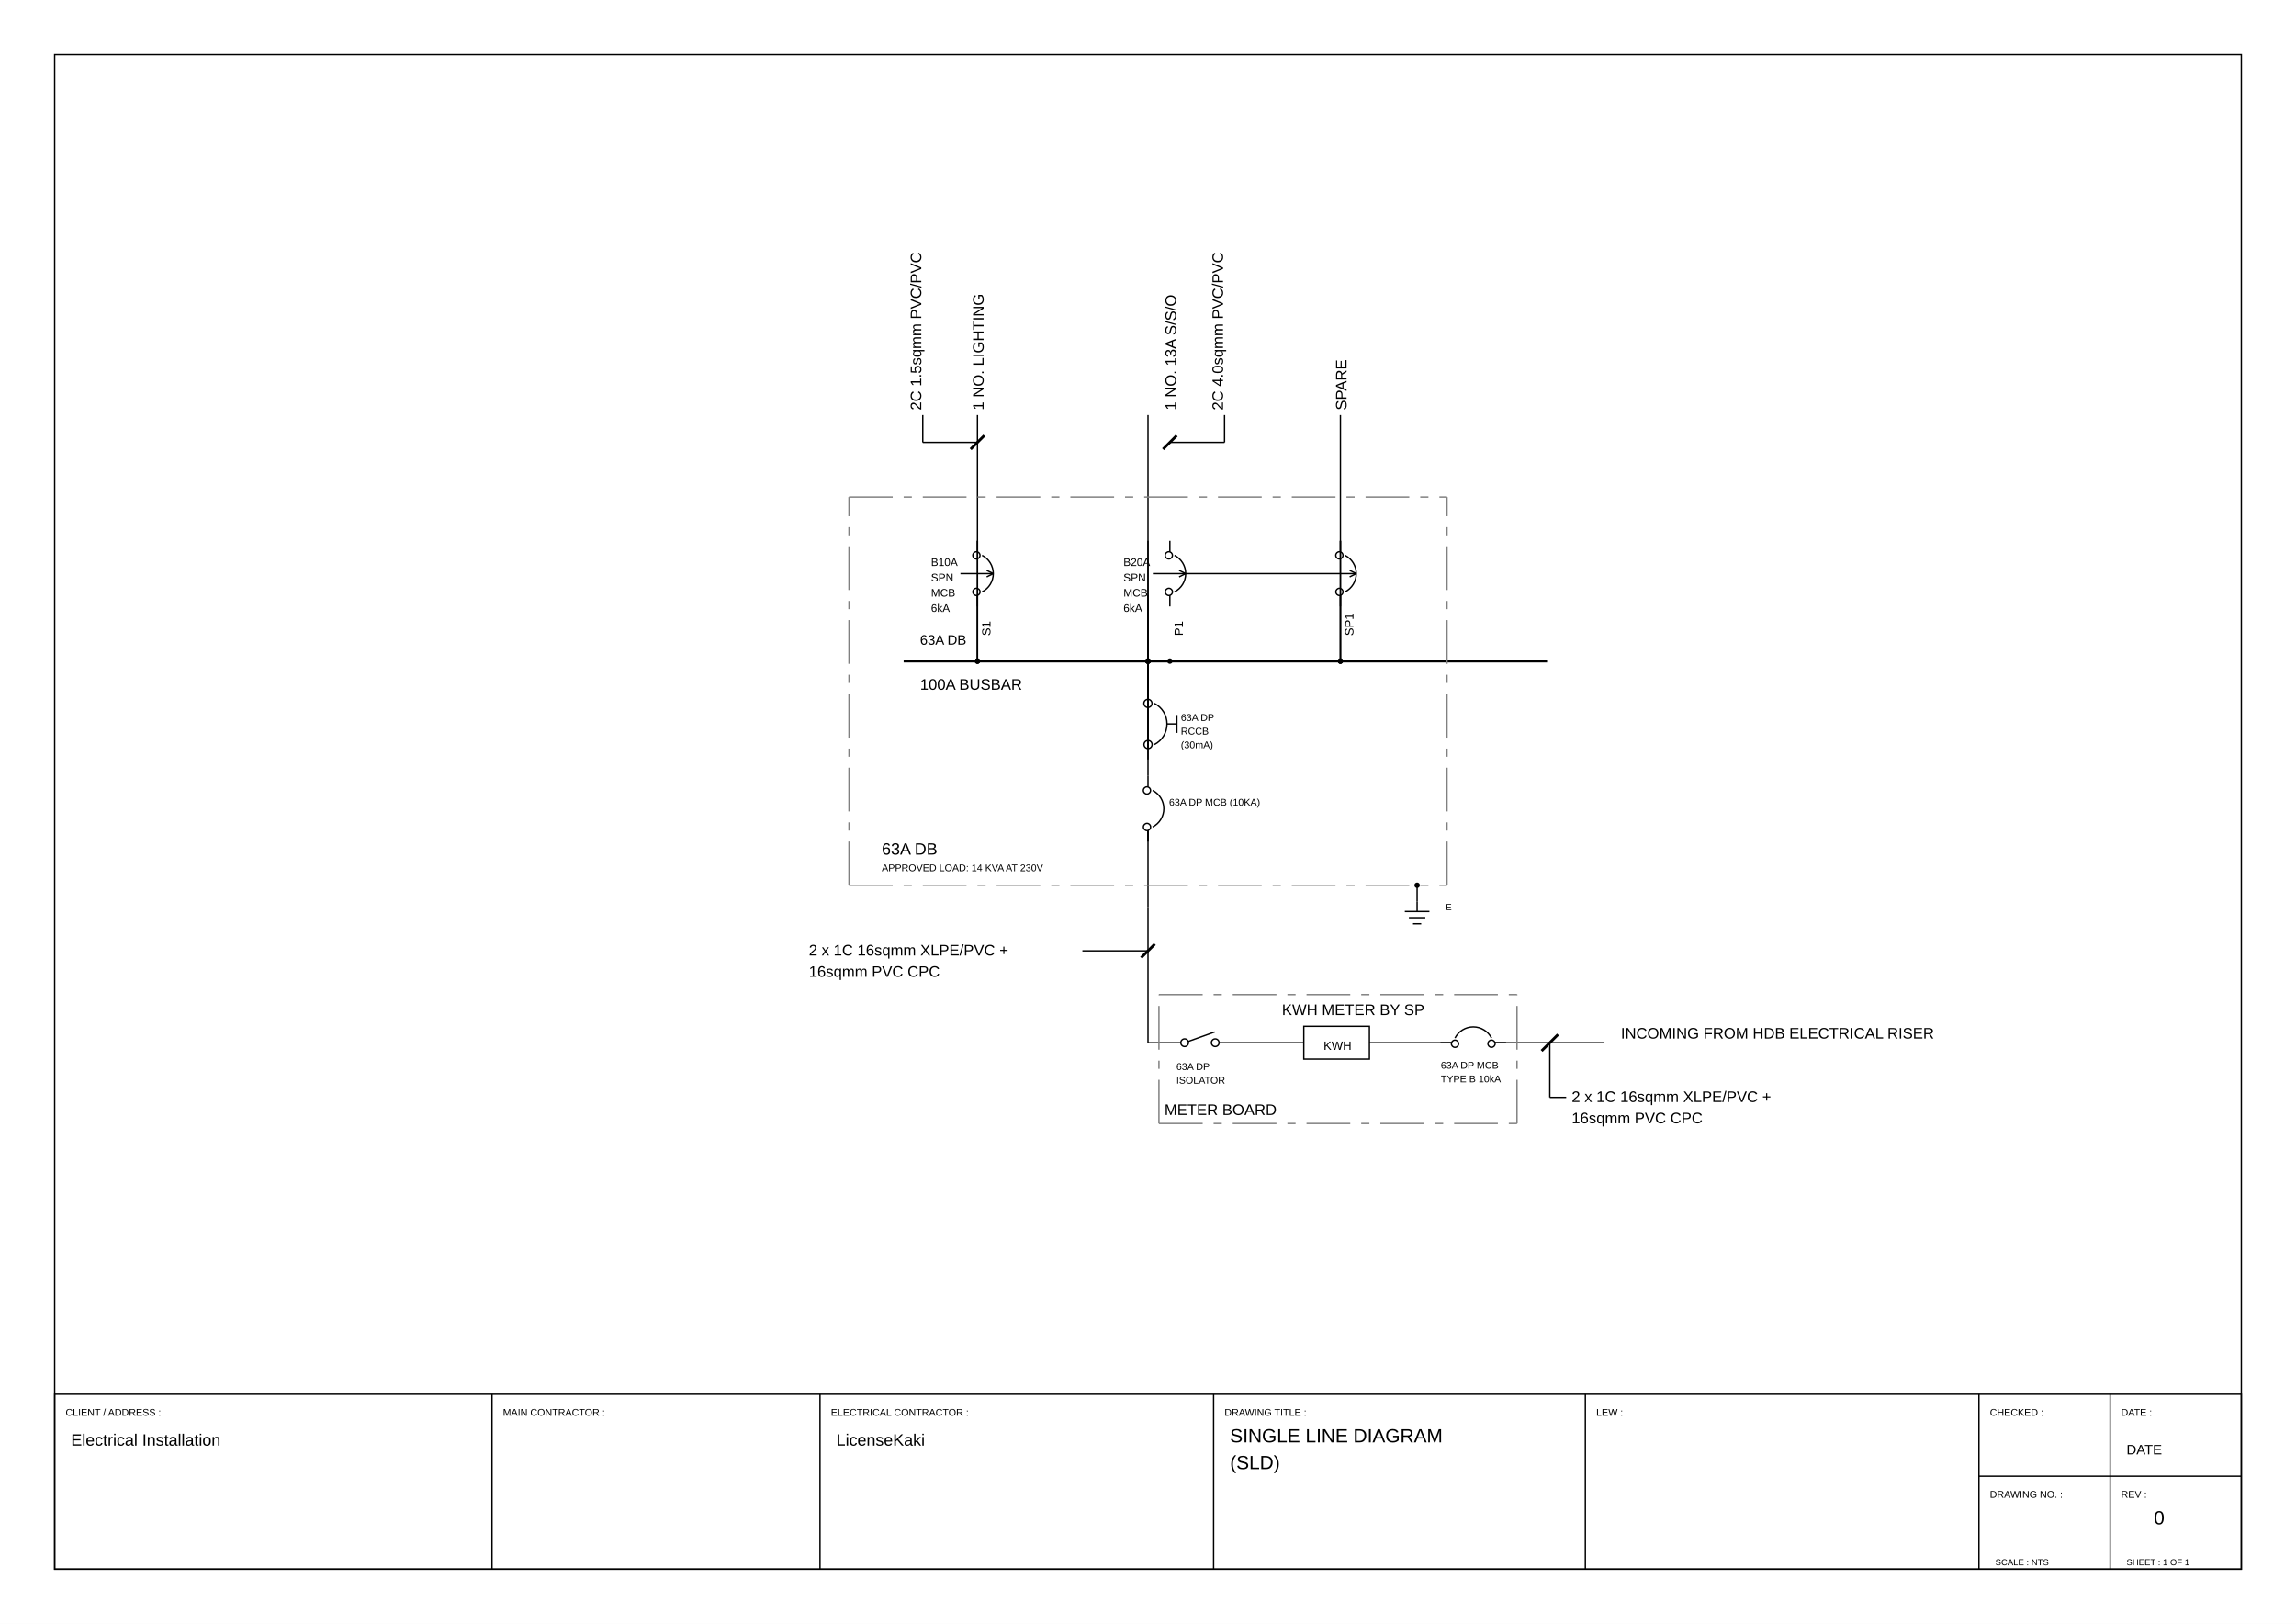
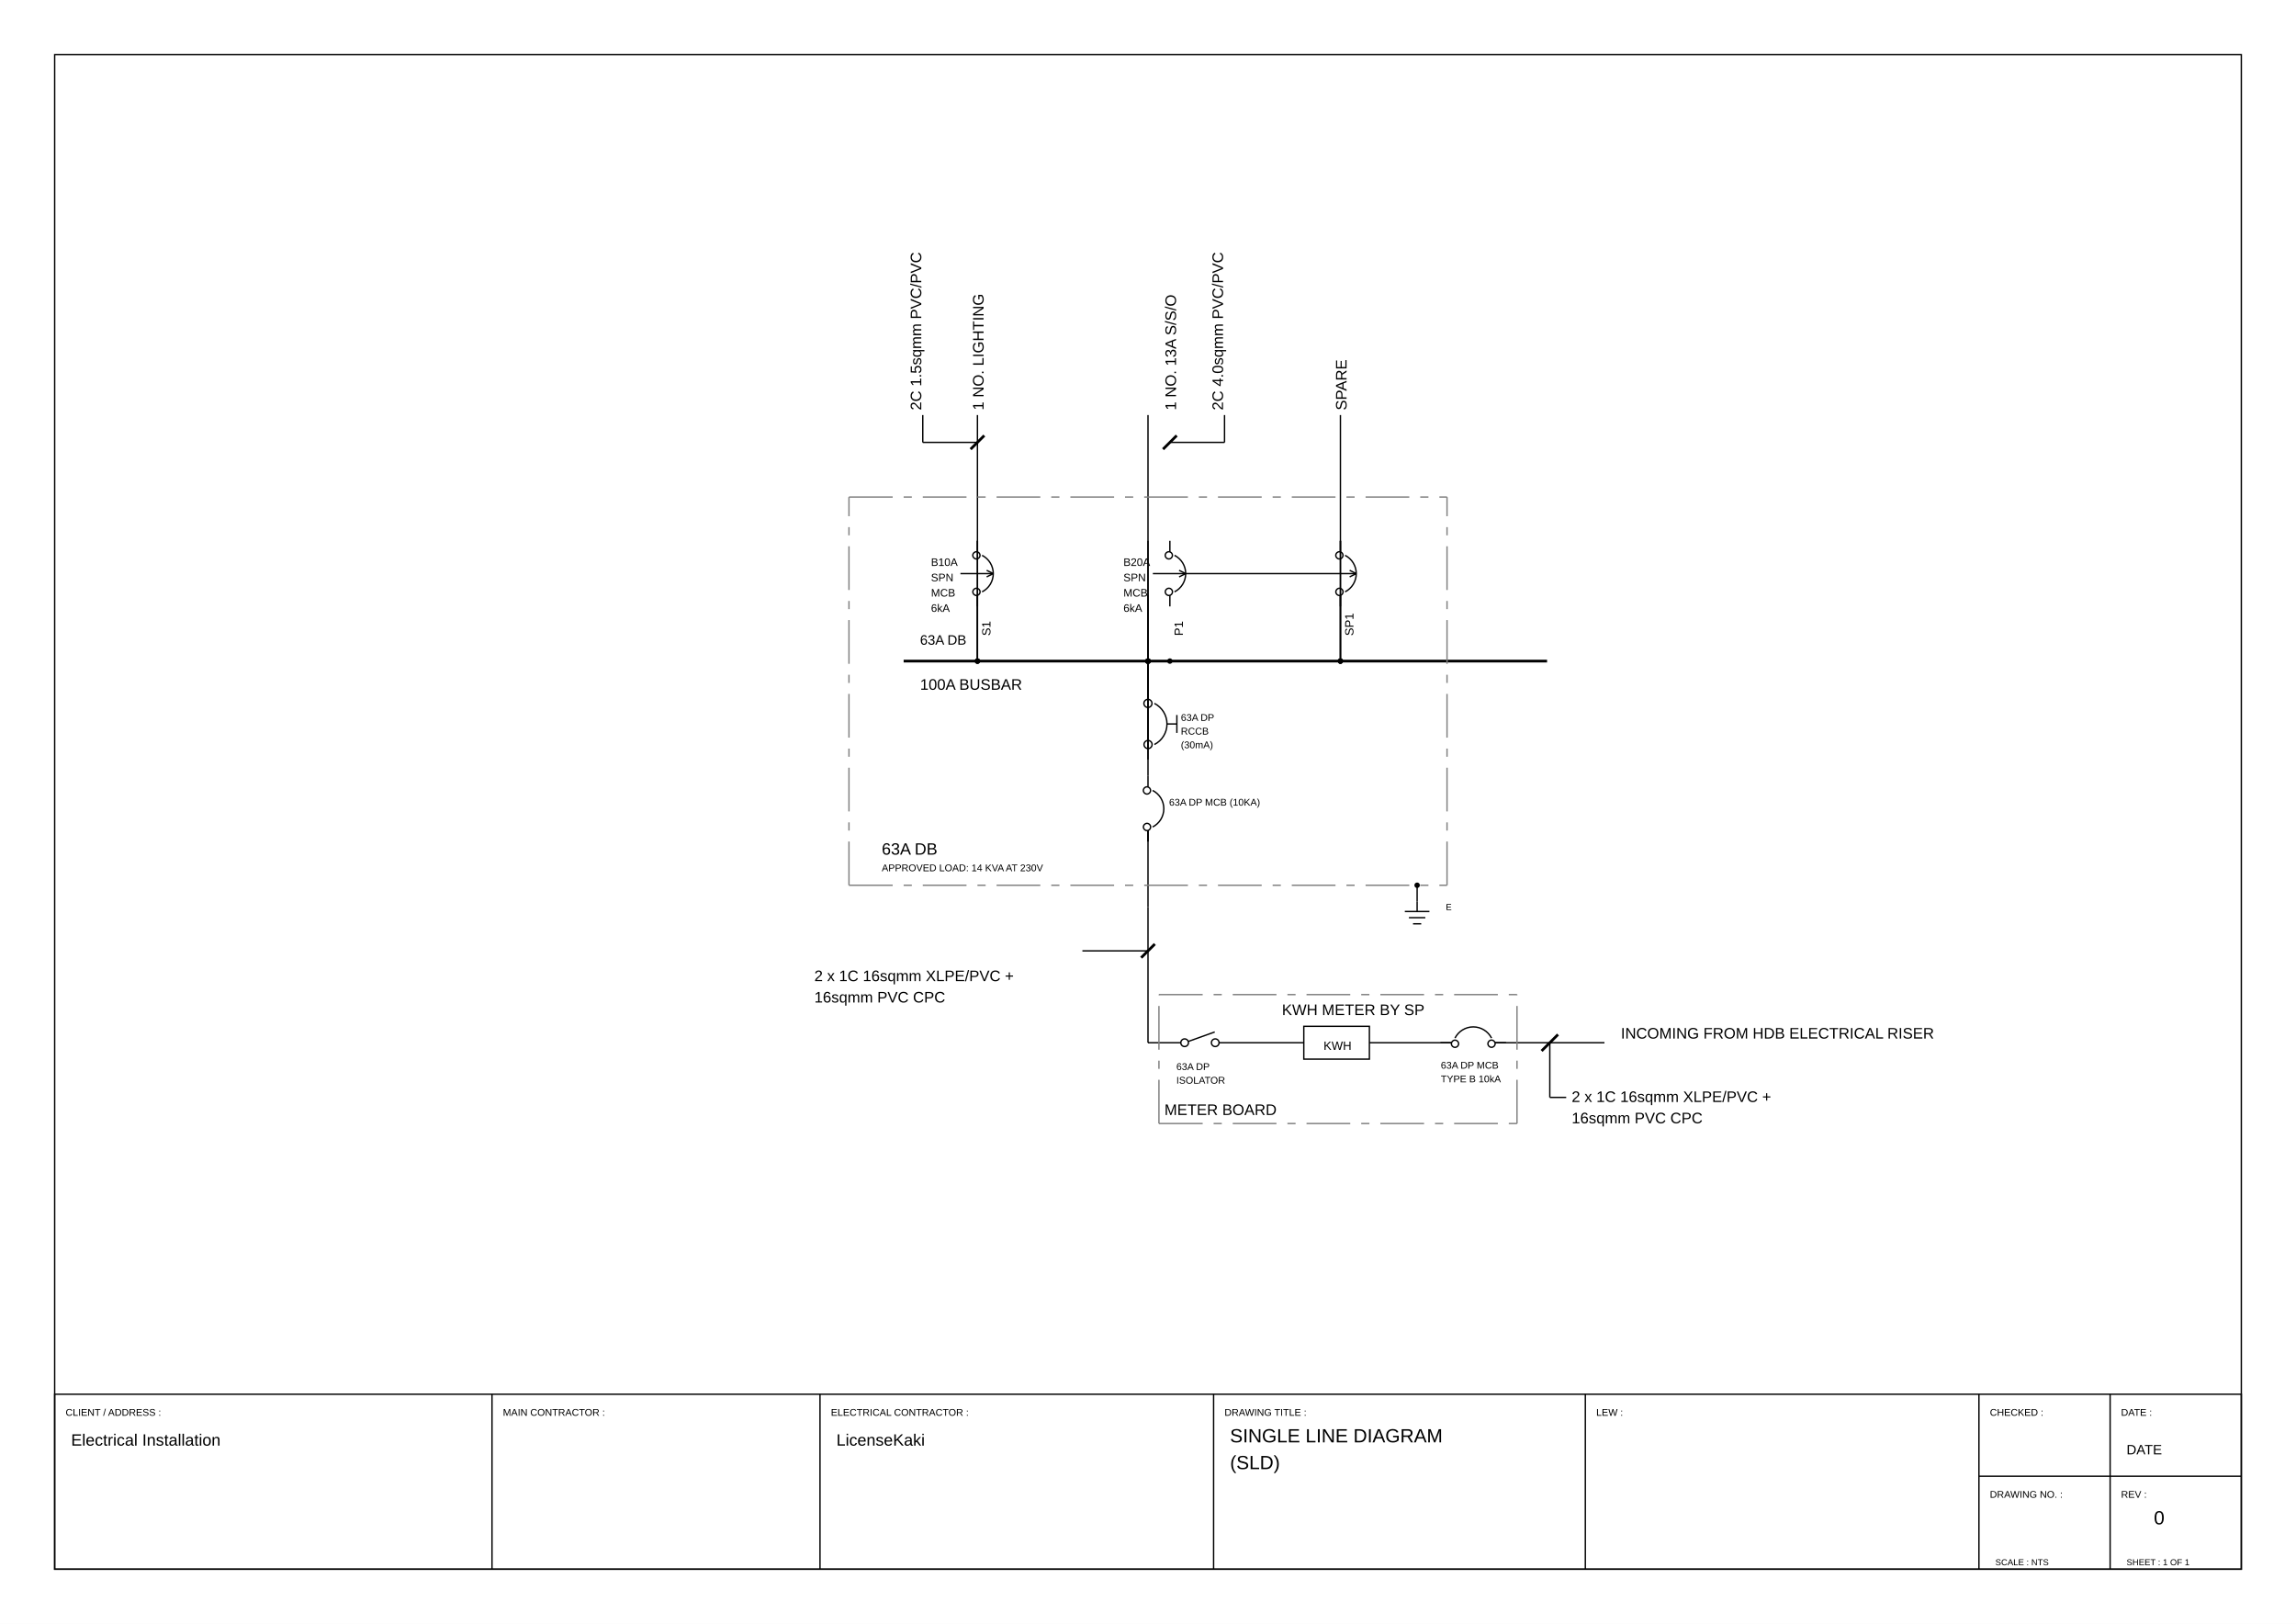
<svg xmlns="http://www.w3.org/2000/svg" viewBox="0 0 420.0 297.0" width="420.0mm" height="297.0mm">
  <rect width="420.0" height="297.0" fill="white" />
  <polygon points="10.00,287.00 410.00,287.00 410.00,10.00 10.00,10.00" stroke="#000000" stroke-width="0.25" fill="none" />
  <polygon points="10.00,287.00 410.00,287.00 410.00,255.00 10.00,255.00" stroke="#000000" stroke-width="0.25" fill="none" />
  <line x1="90.00" y1="255.00" x2="90.00" y2="287.00" stroke="#000000" stroke-width="0.25" fill="none" />
  <line x1="150.00" y1="255.00" x2="150.00" y2="287.00" stroke="#000000" stroke-width="0.25" fill="none" />
  <line x1="222.00" y1="255.00" x2="222.00" y2="287.00" stroke="#000000" stroke-width="0.25" fill="none" />
  <line x1="290.00" y1="255.00" x2="290.00" y2="287.00" stroke="#000000" stroke-width="0.25" fill="none" />
  <line x1="362.00" y1="255.00" x2="362.00" y2="287.00" stroke="#000000" stroke-width="0.25" fill="none" />
  <line x1="362.00" y1="270.00" x2="410.00" y2="270.00" stroke="#000000" stroke-width="0.25" fill="none" />
  <line x1="386.00" y1="255.00" x2="386.00" y2="287.00" stroke="#000000" stroke-width="0.25" fill="none" />
  <text x="12.00" y="258.94" font-family="Arial, Helvetica, sans-serif" font-size="1.8" fill="#000000">CLIENT / ADDRESS :</text>
  <text x="92.00" y="258.94" font-family="Arial, Helvetica, sans-serif" font-size="1.8" fill="#000000">MAIN CONTRACTOR :</text>
  <text x="152.00" y="258.94" font-family="Arial, Helvetica, sans-serif" font-size="1.8" fill="#000000">ELECTRICAL CONTRACTOR :</text>
  <text x="224.00" y="258.94" font-family="Arial, Helvetica, sans-serif" font-size="1.8" fill="#000000">DRAWING TITLE :</text>
  <text x="292.00" y="258.94" font-family="Arial, Helvetica, sans-serif" font-size="1.8" fill="#000000">LEW :</text>
  <text x="364.00" y="258.94" font-family="Arial, Helvetica, sans-serif" font-size="1.8" fill="#000000">CHECKED :</text>
  <text x="388.00" y="258.94" font-family="Arial, Helvetica, sans-serif" font-size="1.8" fill="#000000">DATE :</text>
  <text x="364.00" y="273.94" font-family="Arial, Helvetica, sans-serif" font-size="1.8" fill="#000000">DRAWING NO. :</text>
  <text x="388.00" y="273.94" font-family="Arial, Helvetica, sans-serif" font-size="1.8" fill="#000000">REV :</text>
  <circle cx="222.30" cy="190.71" r="0.70" stroke="#000000" stroke-width="0.25" fill="none" />
  <circle cx="216.70" cy="190.71" r="0.70" stroke="#000000" stroke-width="0.25" fill="none" />
  <polyline points="217.36,190.48 222.21,188.74" stroke="#000000" stroke-width="0.25" fill="none" />
  <text x="215.18" y="195.70" font-family="Arial, Helvetica, sans-serif" font-size="1.8" fill="#000000">
    <tspan x="215.18">63A DP</tspan>
    <tspan x="215.18" dy="2.5">ISOLATOR</tspan>
  </text>
  <polygon points="238.50,187.71 250.50,187.71 250.50,193.71 238.50,193.71" stroke="#000000" stroke-width="0.25" fill="none" />
  <text x="242.10" y="192.02" font-family="Arial, Helvetica, sans-serif" font-size="2.2" fill="#000000">KWH</text>
  <text x="234.50" y="185.65" font-family="Arial, Helvetica, sans-serif" font-size="2.8" fill="#000000">KWH METER BY SP</text>
  <path d="M 272.84,189.86 A 3.75,3.75 0 0,0 266.16,189.86" stroke="#000000" stroke-width="0.25" fill="none" />
  <circle cx="266.16" cy="190.90" r="0.66" stroke="#000000" stroke-width="0.25" fill="none" />
  <circle cx="272.84" cy="190.89" r="0.66" stroke="#000000" stroke-width="0.25" fill="none" />
  <line x1="265.50" y1="190.71" x2="263.50" y2="190.71" stroke="#000000" stroke-width="0.25" fill="none" />
  <line x1="273.50" y1="190.71" x2="275.50" y2="190.71" stroke="#000000" stroke-width="0.25" fill="none" />
  <text x="263.56" y="195.45" font-family="Arial, Helvetica, sans-serif" font-size="1.8" fill="#000000">
    <tspan x="263.56">63A DP MCB</tspan>
    <tspan x="263.56" dy="2.5">TYPE B 10kA</tspan>
  </text>
  <text x="296.50" y="189.95" font-family="Arial, Helvetica, sans-serif" font-size="2.8" fill="#000000">INCOMING FROM HDB ELECTRICAL RISER</text>
  <text x="287.50" y="201.55" font-family="Arial, Helvetica, sans-serif" font-size="2.8" fill="#000000">
    <tspan x="287.50">2 x 1C 16sqmm XLPE/PVC +</tspan>
    <tspan x="287.50" dy="3.9">16sqmm PVC CPC</tspan>
  </text>
-   <text x="147.96" y="174.75" font-family="Arial, Helvetica, sans-serif" font-size="2.8" fill="#000000">
-     <tspan x="147.96">2 x 1C 16sqmm XLPE/PVC +</tspan>
-     <tspan x="147.96" dy="3.9">16sqmm PVC CPC</tspan>
-   </text>
  <text x="213.00" y="203.93" font-family="Arial, Helvetica, sans-serif" font-size="2.8" fill="#000000">METER BOARD</text>
  <path d="M 210.85,151.25 A 3.75,3.75 0 0,0 210.85,144.57" stroke="#000000" stroke-width="0.25" fill="none" />
  <circle cx="209.81" cy="144.57" r="0.66" stroke="#000000" stroke-width="0.25" fill="none" />
  <circle cx="209.82" cy="151.25" r="0.66" stroke="#000000" stroke-width="0.25" fill="none" />
  <line x1="210.00" y1="151.91" x2="210.00" y2="153.91" stroke="#000000" stroke-width="0.25" fill="none" />
  <line x1="210.00" y1="143.91" x2="210.00" y2="141.91" stroke="#000000" stroke-width="0.25" fill="none" />
  <text x="213.85" y="147.35" font-family="Arial, Helvetica, sans-serif" font-size="1.8" fill="#000000">63A DP MCB (10KA)</text>
  <path d="M 211.17,136.17 A 4.22,4.22 0 0,0 211.17,128.65" stroke="#000000" stroke-width="0.25" fill="none" />
  <circle cx="209.99" cy="128.65" r="0.74" stroke="#000000" stroke-width="0.25" fill="none" />
  <circle cx="210.01" cy="136.17" r="0.74" stroke="#000000" stroke-width="0.25" fill="none" />
  <line x1="213.47" y1="132.41" x2="215.28" y2="132.41" stroke="#000000" stroke-width="0.25" fill="none" />
  <line x1="215.28" y1="134.05" x2="215.28" y2="130.77" stroke="#000000" stroke-width="0.25" fill="none" />
  <line x1="210.00" y1="136.91" x2="210.00" y2="138.91" stroke="#000000" stroke-width="0.25" fill="none" />
  <line x1="210.00" y1="127.91" x2="210.00" y2="125.91" stroke="#000000" stroke-width="0.25" fill="none" />
  <text x="216.01" y="131.85" font-family="Arial, Helvetica, sans-serif" font-size="1.8" fill="#000000">
    <tspan x="216.01">63A DP</tspan>
    <tspan x="216.01" dy="2.5">RCCB </tspan>
    <tspan x="216.01" dy="2.5">(30mA)</tspan>
  </text>
  <line x1="165.30" y1="120.91" x2="283.00" y2="120.91" stroke="#000000" stroke-width="0.50" fill="none" />
  <text x="168.30" y="117.91" font-family="Arial, Helvetica, sans-serif" font-size="2.5" fill="#000000">63A DB</text>
  <text x="168.30" y="126.15" font-family="Arial, Helvetica, sans-serif" font-size="2.8" fill="#000000">100A BUSBAR</text>
  <text x="180.30" y="117.17" font-family="Arial, Helvetica, sans-serif" font-size="2.2" fill="#000000" transform="rotate(-90.0,180.30,116.29)">S1</text>
  <path d="M 179.65,108.25 A 3.75,3.75 0 0,0 179.65,101.57" stroke="#000000" stroke-width="0.25" fill="none" />
  <circle cx="178.61" cy="101.57" r="0.66" stroke="#000000" stroke-width="0.25" fill="none" />
  <circle cx="178.62" cy="108.25" r="0.66" stroke="#000000" stroke-width="0.25" fill="none" />
  <line x1="178.80" y1="108.91" x2="178.80" y2="110.91" stroke="#000000" stroke-width="0.25" fill="none" />
  <line x1="178.80" y1="100.91" x2="178.80" y2="98.91" stroke="#000000" stroke-width="0.25" fill="none" />
  <line x1="175.69" y1="104.91" x2="181.69" y2="104.91" stroke="#000000" stroke-width="0.25" fill="none" />
  <line x1="181.69" y1="104.91" x2="180.49" y2="104.31" stroke="#000000" stroke-width="0.25" fill="none" />
  <line x1="181.69" y1="104.91" x2="180.49" y2="105.51" stroke="#000000" stroke-width="0.25" fill="none" />
  <text x="170.30" y="103.51" font-family="Arial, Helvetica, sans-serif" font-size="2.0" fill="#000000">
    <tspan x="170.30">B10A</tspan>
    <tspan x="170.30" dy="2.8">SPN</tspan>
    <tspan x="170.30" dy="2.8">MCB</tspan>
    <tspan x="170.30" dy="2.8">6kA</tspan>
  </text>
  <text x="178.80" y="76.15" font-family="Arial, Helvetica, sans-serif" font-size="2.8" fill="#000000" transform="rotate(-90.0,178.80,75.03)">1 NO. LIGHTING</text>
  <text x="215.50" y="117.17" font-family="Arial, Helvetica, sans-serif" font-size="2.2" fill="#000000" transform="rotate(-90.0,215.50,116.29)">P1</text>
  <path d="M 214.85,108.25 A 3.75,3.75 0 0,0 214.85,101.57" stroke="#000000" stroke-width="0.25" fill="none" />
  <circle cx="213.81" cy="101.57" r="0.66" stroke="#000000" stroke-width="0.25" fill="none" />
  <circle cx="213.82" cy="108.25" r="0.66" stroke="#000000" stroke-width="0.25" fill="none" />
  <line x1="214.00" y1="108.91" x2="214.00" y2="110.91" stroke="#000000" stroke-width="0.25" fill="none" />
  <line x1="214.00" y1="100.91" x2="214.00" y2="98.91" stroke="#000000" stroke-width="0.25" fill="none" />
  <line x1="210.89" y1="104.91" x2="216.89" y2="104.91" stroke="#000000" stroke-width="0.25" fill="none" />
  <line x1="216.89" y1="104.91" x2="215.69" y2="104.31" stroke="#000000" stroke-width="0.25" fill="none" />
  <line x1="216.89" y1="104.91" x2="215.69" y2="105.51" stroke="#000000" stroke-width="0.25" fill="none" />
  <text x="205.50" y="103.51" font-family="Arial, Helvetica, sans-serif" font-size="2.0" fill="#000000">
    <tspan x="205.50">B20A</tspan>
    <tspan x="205.50" dy="2.8">SPN</tspan>
    <tspan x="205.50" dy="2.8">MCB</tspan>
    <tspan x="205.50" dy="2.8">6kA</tspan>
  </text>
  <text x="214.00" y="76.15" font-family="Arial, Helvetica, sans-serif" font-size="2.8" fill="#000000" transform="rotate(-90.0,214.00,75.03)">1 NO. 13A S/S/O</text>
  <text x="246.70" y="117.17" font-family="Arial, Helvetica, sans-serif" font-size="2.2" fill="#000000" transform="rotate(-90.0,246.70,116.29)">SP1</text>
  <path d="M 246.05,108.25 A 3.75,3.75 0 0,0 246.05,101.57" stroke="#000000" stroke-width="0.25" fill="none" />
  <circle cx="245.01" cy="101.57" r="0.66" stroke="#000000" stroke-width="0.25" fill="none" />
  <circle cx="245.02" cy="108.25" r="0.66" stroke="#000000" stroke-width="0.25" fill="none" />
  <line x1="245.20" y1="108.91" x2="245.20" y2="110.91" stroke="#000000" stroke-width="0.25" fill="none" />
  <line x1="245.20" y1="100.91" x2="245.20" y2="98.91" stroke="#000000" stroke-width="0.25" fill="none" />
  <line x1="216.89" y1="104.91" x2="248.09" y2="104.91" stroke="#000000" stroke-width="0.25" fill="none" />
  <line x1="248.09" y1="104.91" x2="246.89" y2="104.31" stroke="#000000" stroke-width="0.25" fill="none" />
  <line x1="248.09" y1="104.91" x2="246.89" y2="105.51" stroke="#000000" stroke-width="0.25" fill="none" />
  <text x="245.20" y="76.15" font-family="Arial, Helvetica, sans-serif" font-size="2.8" fill="#000000" transform="rotate(-90.0,245.20,75.03)">SPARE</text>
  <text x="167.40" y="76.15" font-family="Arial, Helvetica, sans-serif" font-size="2.8" fill="#000000" transform="rotate(-90.0,167.40,75.03)">2C 1.5sqmm PVC/PVC</text>
  <text x="222.60" y="76.15" font-family="Arial, Helvetica, sans-serif" font-size="2.8" fill="#000000" transform="rotate(-90.0,222.60,75.03)">2C 4.0sqmm PVC/PVC</text>
  <text x="161.30" y="156.31" font-family="Arial, Helvetica, sans-serif" font-size="3.0" fill="#000000">63A DB</text>
  <text x="161.30" y="159.35" font-family="Arial, Helvetica, sans-serif" font-size="1.8" fill="#000000">APPROVED LOAD: 14 KVA AT 230V</text>
  <line x1="259.23" y1="164.91" x2="259.23" y2="166.71" stroke="#000000" stroke-width="0.25" fill="none" />
  <line x1="256.98" y1="166.71" x2="261.48" y2="166.71" stroke="#000000" stroke-width="0.25" fill="none" />
  <line x1="257.73" y1="167.84" x2="260.73" y2="167.84" stroke="#000000" stroke-width="0.25" fill="none" />
  <line x1="258.48" y1="168.96" x2="259.98" y2="168.96" stroke="#000000" stroke-width="0.25" fill="none" />
  <text x="264.48" y="166.44" font-family="Arial, Helvetica, sans-serif" font-size="1.6" fill="#000000">E</text>
+   <text x="148.96" y="179.45" font-family="Arial, Helvetica, sans-serif" font-size="2.8" fill="#000000">
+     <tspan x="148.96">2 x 1C 16sqmm XLPE/PVC +</tspan>
+     <tspan x="148.96" dy="3.9">16sqmm PVC CPC</tspan>
+   </text>
  <line x1="210.00" y1="190.71" x2="216.00" y2="190.71" stroke="#000000" stroke-width="0.25" fill="none" />
  <line x1="223.00" y1="190.71" x2="238.50" y2="190.71" stroke="#000000" stroke-width="0.25" fill="none" />
  <line x1="250.50" y1="190.71" x2="265.50" y2="190.71" stroke="#000000" stroke-width="0.25" fill="none" />
  <line x1="273.50" y1="190.71" x2="293.50" y2="190.71" stroke="#000000" stroke-width="0.25" fill="none" />
  <line x1="283.50" y1="190.71" x2="283.50" y2="200.71" stroke="#000000" stroke-width="0.25" fill="none" />
  <line x1="210.00" y1="190.71" x2="210.00" y2="165.91" stroke="#000000" stroke-width="0.25" fill="none" />
  <line x1="210.00" y1="165.91" x2="210.00" y2="151.91" stroke="#000000" stroke-width="0.25" fill="none" />
  <line x1="210.00" y1="153.91" x2="210.00" y2="151.91" stroke="#000000" stroke-width="0.25" fill="none" />
  <line x1="210.00" y1="120.91" x2="210.00" y2="141.91" stroke="#000000" stroke-width="0.25" fill="none" />
  <line x1="210.00" y1="120.91" x2="210.00" y2="136.91" stroke="#000000" stroke-width="0.25" fill="none" />
  <line x1="210.00" y1="120.91" x2="210.00" y2="136.91" stroke="#000000" stroke-width="0.25" fill="none" />
  <line x1="210.00" y1="120.91" x2="210.00" y2="125.91" stroke="#000000" stroke-width="0.25" fill="none" />
  <line x1="210.00" y1="125.91" x2="210.00" y2="120.91" stroke="#000000" stroke-width="0.25" fill="none" />
  <line x1="178.80" y1="120.91" x2="178.80" y2="108.91" stroke="#000000" stroke-width="0.25" fill="none" />
  <line x1="178.80" y1="120.91" x2="178.80" y2="98.91" stroke="#000000" stroke-width="0.25" fill="none" />
  <line x1="178.80" y1="120.91" x2="178.80" y2="75.91" stroke="#000000" stroke-width="0.25" fill="none" />
  <line x1="210.00" y1="120.91" x2="210.00" y2="108.91" stroke="#000000" stroke-width="0.25" fill="none" />
  <line x1="210.00" y1="120.91" x2="210.00" y2="98.91" stroke="#000000" stroke-width="0.25" fill="none" />
  <line x1="210.00" y1="120.91" x2="210.00" y2="75.91" stroke="#000000" stroke-width="0.25" fill="none" />
  <line x1="245.20" y1="120.91" x2="245.20" y2="108.91" stroke="#000000" stroke-width="0.25" fill="none" />
  <line x1="245.20" y1="120.91" x2="245.20" y2="98.91" stroke="#000000" stroke-width="0.25" fill="none" />
  <line x1="245.20" y1="120.91" x2="245.20" y2="75.91" stroke="#000000" stroke-width="0.25" fill="none" />
  <line x1="168.80" y1="80.91" x2="168.80" y2="75.91" stroke="#000000" stroke-width="0.25" fill="none" />
  <line x1="224.00" y1="80.91" x2="224.00" y2="75.91" stroke="#000000" stroke-width="0.25" fill="none" />
  <line x1="259.23" y1="161.91" x2="259.23" y2="164.91" stroke="#000000" stroke-width="0.25" fill="none" />
  <line x1="282.00" y1="192.21" x2="285.00" y2="189.21" stroke="#000000" stroke-width="0.50" fill="none" />
  <line x1="208.75" y1="175.16" x2="211.25" y2="172.66" stroke="#000000" stroke-width="0.50" fill="none" />
  <line x1="177.55" y1="82.16" x2="180.05" y2="79.66" stroke="#000000" stroke-width="0.50" fill="none" />
  <line x1="212.75" y1="82.16" x2="215.25" y2="79.66" stroke="#000000" stroke-width="0.50" fill="none" />
  <line x1="283.50" y1="200.71" x2="286.50" y2="200.71" stroke="#000000" stroke-width="0.25" fill="none" />
  <line x1="210.00" y1="173.91" x2="198.00" y2="173.91" stroke="#000000" stroke-width="0.25" fill="none" />
  <line x1="168.80" y1="80.91" x2="178.80" y2="80.91" stroke="#000000" stroke-width="0.25" fill="none" />
  <line x1="214.00" y1="80.91" x2="224.00" y2="80.91" stroke="#000000" stroke-width="0.25" fill="none" />
  <line x1="212.00" y1="205.49" x2="220.00" y2="205.49" stroke="#808080" stroke-width="0.25" fill="none" />
  <line x1="222.00" y1="205.49" x2="223.50" y2="205.49" stroke="#808080" stroke-width="0.25" fill="none" />
  <line x1="225.50" y1="205.49" x2="233.50" y2="205.49" stroke="#808080" stroke-width="0.25" fill="none" />
  <line x1="235.50" y1="205.49" x2="237.00" y2="205.49" stroke="#808080" stroke-width="0.25" fill="none" />
  <line x1="239.00" y1="205.49" x2="247.00" y2="205.49" stroke="#808080" stroke-width="0.25" fill="none" />
  <line x1="249.00" y1="205.49" x2="250.50" y2="205.49" stroke="#808080" stroke-width="0.25" fill="none" />
  <line x1="252.50" y1="205.49" x2="260.50" y2="205.49" stroke="#808080" stroke-width="0.25" fill="none" />
  <line x1="262.50" y1="205.49" x2="264.00" y2="205.49" stroke="#808080" stroke-width="0.25" fill="none" />
  <line x1="266.00" y1="205.49" x2="274.00" y2="205.49" stroke="#808080" stroke-width="0.25" fill="none" />
  <line x1="276.00" y1="205.49" x2="277.50" y2="205.49" stroke="#808080" stroke-width="0.25" fill="none" />
  <line x1="212.00" y1="181.91" x2="220.00" y2="181.91" stroke="#808080" stroke-width="0.25" fill="none" />
  <line x1="222.00" y1="181.91" x2="223.50" y2="181.91" stroke="#808080" stroke-width="0.25" fill="none" />
  <line x1="225.50" y1="181.91" x2="233.50" y2="181.91" stroke="#808080" stroke-width="0.25" fill="none" />
  <line x1="235.50" y1="181.91" x2="237.00" y2="181.91" stroke="#808080" stroke-width="0.25" fill="none" />
  <line x1="239.00" y1="181.91" x2="247.00" y2="181.91" stroke="#808080" stroke-width="0.25" fill="none" />
  <line x1="249.00" y1="181.91" x2="250.50" y2="181.91" stroke="#808080" stroke-width="0.25" fill="none" />
  <line x1="252.50" y1="181.91" x2="260.50" y2="181.91" stroke="#808080" stroke-width="0.25" fill="none" />
  <line x1="262.50" y1="181.91" x2="264.00" y2="181.91" stroke="#808080" stroke-width="0.25" fill="none" />
  <line x1="266.00" y1="181.91" x2="274.00" y2="181.91" stroke="#808080" stroke-width="0.25" fill="none" />
  <line x1="276.00" y1="181.91" x2="277.50" y2="181.91" stroke="#808080" stroke-width="0.25" fill="none" />
  <line x1="212.00" y1="205.49" x2="212.00" y2="197.49" stroke="#808080" stroke-width="0.25" fill="none" />
  <line x1="212.00" y1="195.49" x2="212.00" y2="193.99" stroke="#808080" stroke-width="0.25" fill="none" />
  <line x1="212.00" y1="191.99" x2="212.00" y2="183.99" stroke="#808080" stroke-width="0.25" fill="none" />
  <line x1="212.00" y1="181.99" x2="212.00" y2="181.91" stroke="#808080" stroke-width="0.25" fill="none" />
  <line x1="277.50" y1="205.49" x2="277.50" y2="197.49" stroke="#808080" stroke-width="0.25" fill="none" />
  <line x1="277.50" y1="195.49" x2="277.50" y2="193.99" stroke="#808080" stroke-width="0.25" fill="none" />
  <line x1="277.50" y1="191.99" x2="277.50" y2="183.99" stroke="#808080" stroke-width="0.25" fill="none" />
  <line x1="277.50" y1="181.99" x2="277.50" y2="181.91" stroke="#808080" stroke-width="0.25" fill="none" />
  <line x1="155.30" y1="161.91" x2="163.30" y2="161.91" stroke="#808080" stroke-width="0.25" fill="none" />
  <line x1="165.30" y1="161.91" x2="166.80" y2="161.91" stroke="#808080" stroke-width="0.25" fill="none" />
  <line x1="168.80" y1="161.91" x2="176.80" y2="161.91" stroke="#808080" stroke-width="0.25" fill="none" />
  <line x1="178.80" y1="161.91" x2="180.30" y2="161.91" stroke="#808080" stroke-width="0.25" fill="none" />
  <line x1="182.30" y1="161.91" x2="190.30" y2="161.91" stroke="#808080" stroke-width="0.25" fill="none" />
  <line x1="192.30" y1="161.91" x2="193.80" y2="161.91" stroke="#808080" stroke-width="0.25" fill="none" />
  <line x1="195.80" y1="161.91" x2="203.80" y2="161.91" stroke="#808080" stroke-width="0.25" fill="none" />
  <line x1="205.80" y1="161.91" x2="207.30" y2="161.91" stroke="#808080" stroke-width="0.25" fill="none" />
  <line x1="209.30" y1="161.91" x2="217.30" y2="161.91" stroke="#808080" stroke-width="0.25" fill="none" />
  <line x1="219.30" y1="161.91" x2="220.80" y2="161.91" stroke="#808080" stroke-width="0.25" fill="none" />
  <line x1="222.80" y1="161.91" x2="230.80" y2="161.91" stroke="#808080" stroke-width="0.25" fill="none" />
  <line x1="232.80" y1="161.91" x2="234.30" y2="161.91" stroke="#808080" stroke-width="0.25" fill="none" />
  <line x1="236.30" y1="161.91" x2="244.30" y2="161.91" stroke="#808080" stroke-width="0.25" fill="none" />
  <line x1="246.30" y1="161.91" x2="247.80" y2="161.91" stroke="#808080" stroke-width="0.25" fill="none" />
  <line x1="249.80" y1="161.91" x2="257.80" y2="161.91" stroke="#808080" stroke-width="0.25" fill="none" />
  <line x1="259.80" y1="161.91" x2="261.30" y2="161.91" stroke="#808080" stroke-width="0.25" fill="none" />
  <line x1="263.30" y1="161.91" x2="264.70" y2="161.91" stroke="#808080" stroke-width="0.25" fill="none" />
  <line x1="155.30" y1="90.91" x2="163.30" y2="90.91" stroke="#808080" stroke-width="0.25" fill="none" />
  <line x1="165.30" y1="90.91" x2="166.80" y2="90.91" stroke="#808080" stroke-width="0.25" fill="none" />
  <line x1="168.80" y1="90.91" x2="176.80" y2="90.91" stroke="#808080" stroke-width="0.25" fill="none" />
  <line x1="178.80" y1="90.91" x2="180.30" y2="90.91" stroke="#808080" stroke-width="0.25" fill="none" />
  <line x1="182.30" y1="90.91" x2="190.30" y2="90.91" stroke="#808080" stroke-width="0.25" fill="none" />
  <line x1="192.30" y1="90.91" x2="193.80" y2="90.91" stroke="#808080" stroke-width="0.25" fill="none" />
  <line x1="195.80" y1="90.91" x2="203.80" y2="90.91" stroke="#808080" stroke-width="0.25" fill="none" />
  <line x1="205.80" y1="90.91" x2="207.30" y2="90.91" stroke="#808080" stroke-width="0.25" fill="none" />
  <line x1="209.30" y1="90.91" x2="217.30" y2="90.91" stroke="#808080" stroke-width="0.25" fill="none" />
  <line x1="219.30" y1="90.91" x2="220.80" y2="90.91" stroke="#808080" stroke-width="0.25" fill="none" />
  <line x1="222.80" y1="90.91" x2="230.80" y2="90.91" stroke="#808080" stroke-width="0.25" fill="none" />
  <line x1="232.80" y1="90.91" x2="234.30" y2="90.91" stroke="#808080" stroke-width="0.25" fill="none" />
  <line x1="236.30" y1="90.91" x2="244.30" y2="90.91" stroke="#808080" stroke-width="0.25" fill="none" />
  <line x1="246.30" y1="90.91" x2="247.80" y2="90.91" stroke="#808080" stroke-width="0.25" fill="none" />
  <line x1="249.80" y1="90.91" x2="257.80" y2="90.91" stroke="#808080" stroke-width="0.25" fill="none" />
  <line x1="259.80" y1="90.91" x2="261.30" y2="90.91" stroke="#808080" stroke-width="0.25" fill="none" />
  <line x1="263.30" y1="90.91" x2="264.70" y2="90.91" stroke="#808080" stroke-width="0.25" fill="none" />
  <line x1="155.30" y1="161.91" x2="155.30" y2="153.91" stroke="#808080" stroke-width="0.25" fill="none" />
  <line x1="155.30" y1="151.91" x2="155.30" y2="150.41" stroke="#808080" stroke-width="0.25" fill="none" />
  <line x1="155.30" y1="148.41" x2="155.30" y2="140.41" stroke="#808080" stroke-width="0.25" fill="none" />
  <line x1="155.30" y1="138.41" x2="155.30" y2="136.91" stroke="#808080" stroke-width="0.25" fill="none" />
  <line x1="155.30" y1="134.91" x2="155.30" y2="126.91" stroke="#808080" stroke-width="0.25" fill="none" />
  <line x1="155.30" y1="124.91" x2="155.30" y2="123.41" stroke="#808080" stroke-width="0.25" fill="none" />
  <line x1="155.30" y1="121.41" x2="155.30" y2="113.41" stroke="#808080" stroke-width="0.25" fill="none" />
  <line x1="155.30" y1="111.41" x2="155.30" y2="109.91" stroke="#808080" stroke-width="0.25" fill="none" />
  <line x1="155.30" y1="107.91" x2="155.30" y2="99.91" stroke="#808080" stroke-width="0.25" fill="none" />
  <line x1="155.30" y1="97.91" x2="155.30" y2="96.41" stroke="#808080" stroke-width="0.25" fill="none" />
  <line x1="155.30" y1="94.41" x2="155.30" y2="90.91" stroke="#808080" stroke-width="0.25" fill="none" />
  <line x1="264.70" y1="161.91" x2="264.70" y2="153.91" stroke="#808080" stroke-width="0.25" fill="none" />
  <line x1="264.70" y1="151.91" x2="264.70" y2="150.41" stroke="#808080" stroke-width="0.25" fill="none" />
  <line x1="264.70" y1="148.41" x2="264.70" y2="140.41" stroke="#808080" stroke-width="0.25" fill="none" />
  <line x1="264.70" y1="138.41" x2="264.70" y2="136.91" stroke="#808080" stroke-width="0.25" fill="none" />
  <line x1="264.70" y1="134.91" x2="264.70" y2="126.91" stroke="#808080" stroke-width="0.25" fill="none" />
  <line x1="264.70" y1="124.91" x2="264.70" y2="123.41" stroke="#808080" stroke-width="0.25" fill="none" />
  <line x1="264.70" y1="121.41" x2="264.70" y2="113.41" stroke="#808080" stroke-width="0.25" fill="none" />
  <line x1="264.70" y1="111.41" x2="264.70" y2="109.91" stroke="#808080" stroke-width="0.25" fill="none" />
  <line x1="264.70" y1="107.91" x2="264.70" y2="99.91" stroke="#808080" stroke-width="0.25" fill="none" />
  <line x1="264.70" y1="97.91" x2="264.70" y2="96.41" stroke="#808080" stroke-width="0.25" fill="none" />
  <line x1="264.70" y1="94.41" x2="264.70" y2="90.91" stroke="#808080" stroke-width="0.25" fill="none" />
  <circle cx="178.80" cy="120.91" r="0.50" fill="rgb(0,0,0)" stroke="none" />
  <circle cx="214.00" cy="120.91" r="0.50" fill="rgb(0,0,0)" stroke="none" />
  <circle cx="245.20" cy="120.91" r="0.50" fill="rgb(0,0,0)" stroke="none" />
  <circle cx="259.23" cy="161.91" r="0.50" fill="rgb(0,0,0)" stroke="none" />
  <circle cx="210.00" cy="120.91" r="0.50" fill="rgb(0,0,0)" stroke="none" />
  <circle cx="210.00" cy="120.91" r="0.50" fill="rgb(0,0,0)" stroke="none" />
  <circle cx="210.00" cy="120.91" r="0.50" fill="rgb(0,0,0)" stroke="none" />
  <circle cx="210.00" cy="120.91" r="0.50" fill="rgb(0,0,0)" stroke="none" />
  <circle cx="178.80" cy="120.91" r="0.50" fill="rgb(0,0,0)" stroke="none" />
  <circle cx="178.80" cy="120.91" r="0.50" fill="rgb(0,0,0)" stroke="none" />
  <circle cx="210.00" cy="120.91" r="0.50" fill="rgb(0,0,0)" stroke="none" />
  <circle cx="210.00" cy="120.91" r="0.50" fill="rgb(0,0,0)" stroke="none" />
  <circle cx="245.20" cy="120.91" r="0.50" fill="rgb(0,0,0)" stroke="none" />
  <circle cx="245.20" cy="120.91" r="0.50" fill="rgb(0,0,0)" stroke="none" />
  <text x="13.00" y="264.40" font-family="Arial, Helvetica, sans-serif" font-size="3.0" fill="#000000">Electrical Installation</text>
  <text x="153.00" y="264.40" font-family="Arial, Helvetica, sans-serif" font-size="3.0" fill="#000000">LicenseKaki</text>
  <text x="225.00" y="263.80" font-family="Arial, Helvetica, sans-serif" font-size="3.5" fill="#000000">
    <tspan x="225.00">SINGLE LINE DIAGRAM</tspan>
    <tspan x="225.00" dy="4.9">(SLD)</tspan>
  </text>
  <text x="389.00" y="266.00" font-family="Arial, Helvetica, sans-serif" font-size="2.5" fill="#000000">DATE</text>
  <text x="365.00" y="278.00" font-family="Arial, Helvetica, sans-serif" font-size="2.5" fill="#000000" />
  <text x="394.00" y="278.80" font-family="Arial, Helvetica, sans-serif" font-size="3.5" fill="#000000">0</text>
  <text x="365.00" y="286.28" font-family="Arial, Helvetica, sans-serif" font-size="1.6" fill="#000000">SCALE : NTS</text>
  <text x="389.00" y="286.28" font-family="Arial, Helvetica, sans-serif" font-size="1.6" fill="#000000">SHEET : 1 OF 1</text>
</svg>
